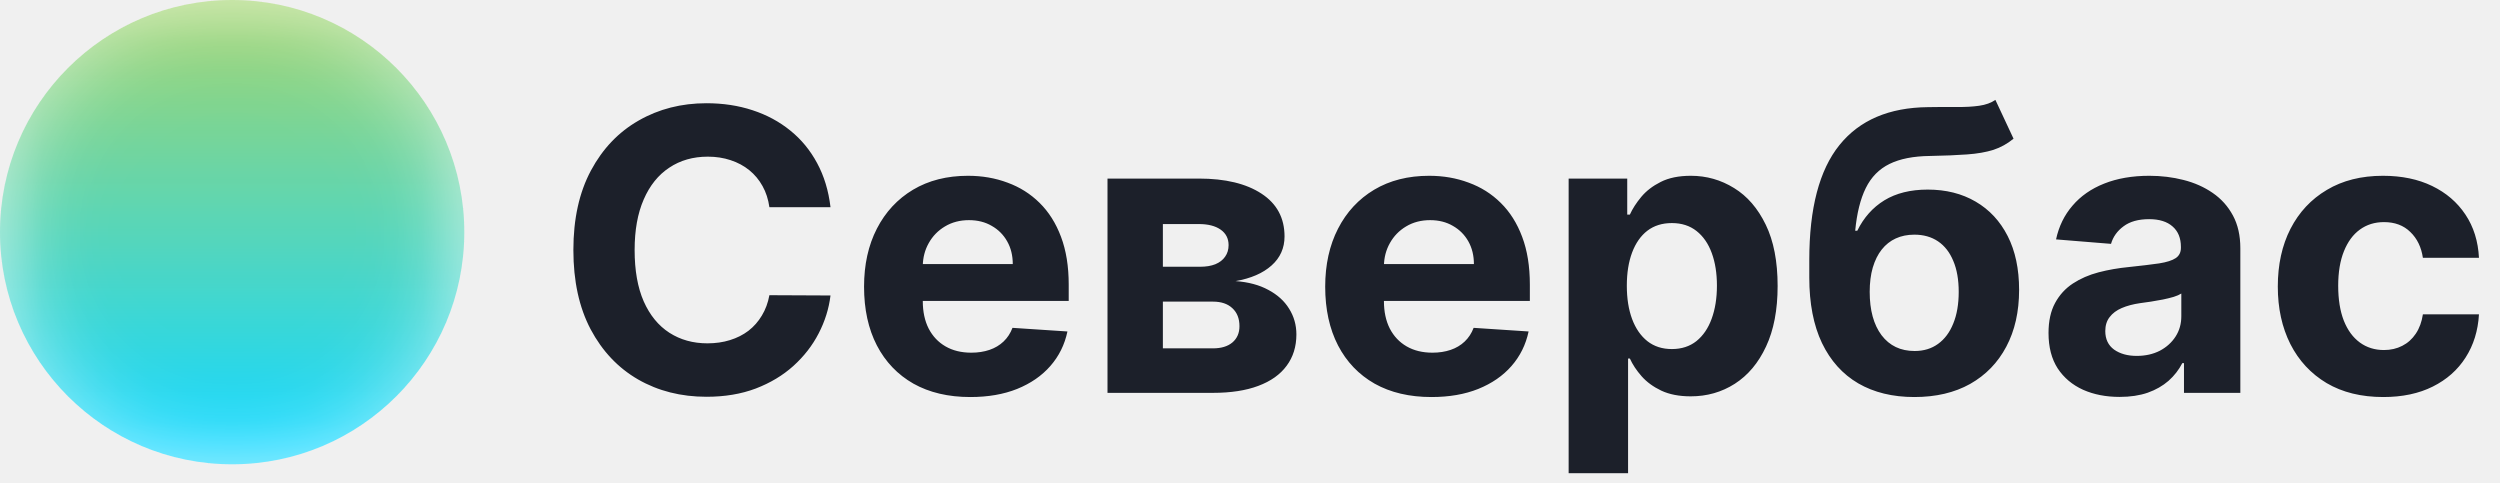
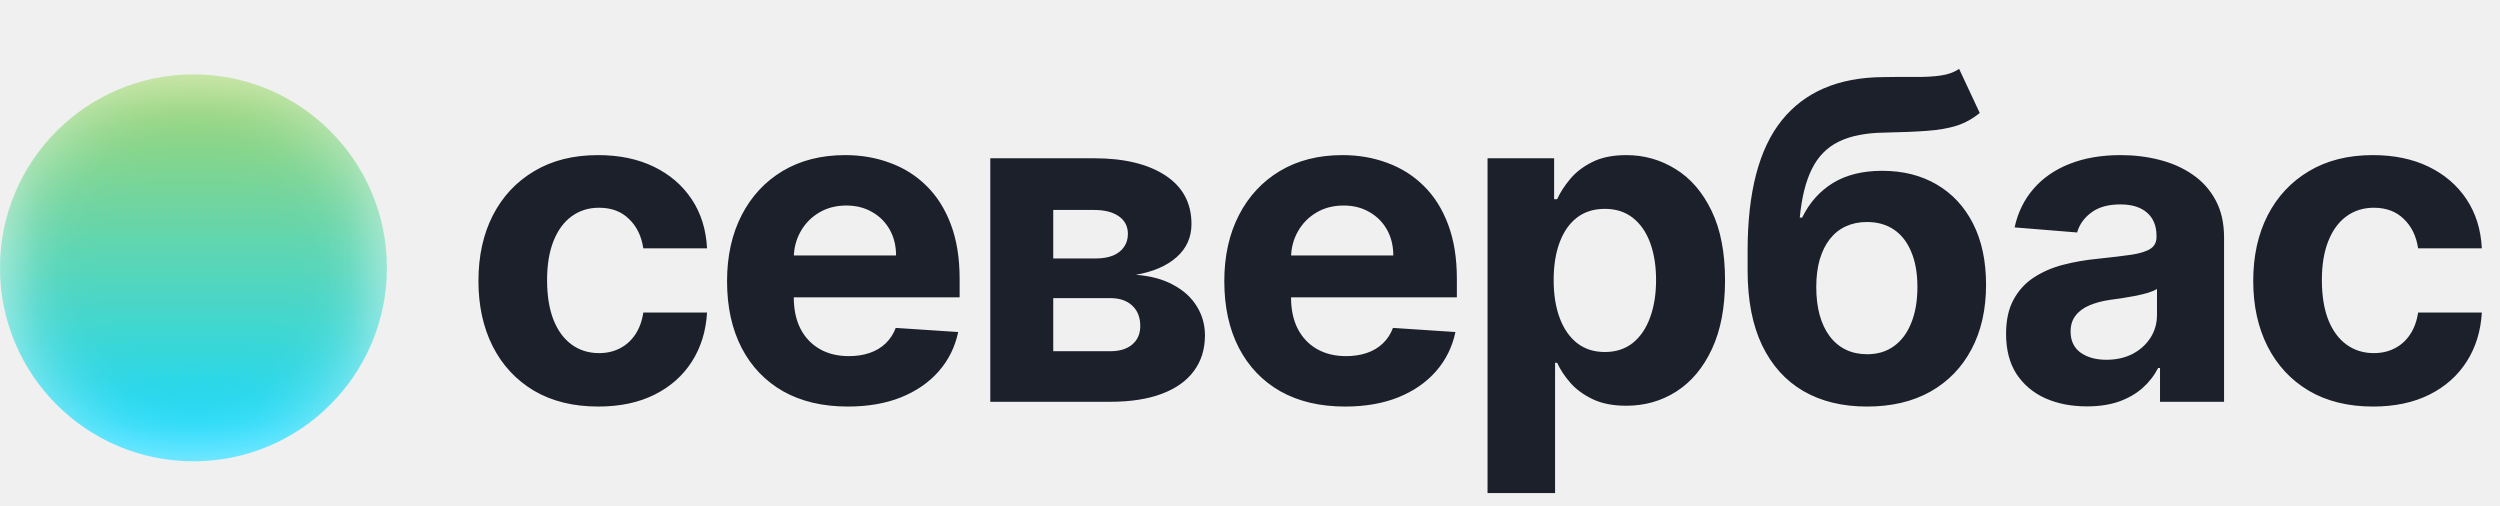
- <svg xmlns="http://www.w3.org/2000/svg" width="140" height="27" viewBox="0 0 140 27" fill="none">
-   <path d="M46.508 11.602H43.086C43.023 11.159 42.896 10.766 42.703 10.422C42.51 10.073 42.263 9.776 41.961 9.531C41.659 9.286 41.31 9.099 40.914 8.969C40.523 8.839 40.099 8.773 39.641 8.773C38.812 8.773 38.091 8.979 37.477 9.391C36.862 9.797 36.385 10.391 36.047 11.172C35.708 11.948 35.539 12.891 35.539 14C35.539 15.141 35.708 16.099 36.047 16.875C36.391 17.651 36.87 18.237 37.484 18.633C38.099 19.029 38.81 19.227 39.617 19.227C40.07 19.227 40.49 19.167 40.875 19.047C41.266 18.927 41.612 18.753 41.914 18.523C42.216 18.289 42.466 18.005 42.664 17.672C42.867 17.338 43.008 16.958 43.086 16.531L46.508 16.547C46.419 17.281 46.198 17.99 45.844 18.672C45.495 19.349 45.023 19.956 44.43 20.492C43.841 21.023 43.138 21.445 42.32 21.758C41.508 22.065 40.589 22.219 39.562 22.219C38.135 22.219 36.859 21.896 35.734 21.25C34.615 20.604 33.729 19.669 33.078 18.445C32.432 17.221 32.109 15.74 32.109 14C32.109 12.255 32.438 10.771 33.094 9.547C33.75 8.323 34.641 7.391 35.766 6.75C36.891 6.104 38.156 5.781 39.562 5.781C40.49 5.781 41.349 5.911 42.141 6.172C42.938 6.432 43.643 6.812 44.258 7.312C44.872 7.807 45.372 8.414 45.758 9.133C46.148 9.852 46.398 10.675 46.508 11.602ZM54.34 22.234C53.105 22.234 52.043 21.984 51.152 21.484C50.267 20.979 49.585 20.266 49.105 19.344C48.626 18.417 48.387 17.32 48.387 16.055C48.387 14.82 48.626 13.737 49.105 12.805C49.585 11.872 50.259 11.146 51.129 10.625C52.004 10.104 53.03 9.844 54.207 9.844C54.999 9.844 55.736 9.971 56.418 10.227C57.105 10.477 57.704 10.854 58.215 11.359C58.73 11.865 59.132 12.5 59.418 13.266C59.704 14.026 59.848 14.917 59.848 15.938V16.852H49.715V14.789H56.715C56.715 14.31 56.611 13.885 56.402 13.516C56.194 13.146 55.905 12.857 55.535 12.648C55.171 12.435 54.746 12.328 54.262 12.328C53.757 12.328 53.309 12.445 52.918 12.68C52.533 12.909 52.23 13.219 52.012 13.609C51.793 13.995 51.681 14.425 51.676 14.898V16.859C51.676 17.453 51.785 17.966 52.004 18.398C52.228 18.831 52.543 19.164 52.949 19.398C53.355 19.633 53.837 19.75 54.395 19.75C54.764 19.75 55.103 19.698 55.41 19.594C55.717 19.49 55.98 19.333 56.199 19.125C56.418 18.917 56.585 18.662 56.699 18.359L59.777 18.562C59.621 19.302 59.301 19.948 58.816 20.5C58.337 21.047 57.717 21.474 56.957 21.781C56.202 22.083 55.329 22.234 54.34 22.234ZM62.02 22V10H67.137C68.616 10 69.785 10.281 70.644 10.844C71.504 11.406 71.934 12.206 71.934 13.242C71.934 13.893 71.691 14.435 71.207 14.867C70.723 15.3 70.051 15.591 69.191 15.742C69.91 15.794 70.522 15.958 71.027 16.234C71.538 16.505 71.926 16.857 72.191 17.289C72.462 17.721 72.598 18.201 72.598 18.727C72.598 19.409 72.415 19.995 72.051 20.484C71.691 20.974 71.163 21.349 70.465 21.609C69.772 21.87 68.926 22 67.926 22H62.02ZM65.121 19.508H67.926C68.389 19.508 68.751 19.398 69.012 19.18C69.277 18.956 69.41 18.651 69.41 18.266C69.41 17.838 69.277 17.503 69.012 17.258C68.751 17.013 68.389 16.891 67.926 16.891H65.121V19.508ZM65.121 14.938H67.207C67.54 14.938 67.824 14.891 68.059 14.797C68.298 14.698 68.481 14.557 68.606 14.375C68.736 14.193 68.801 13.977 68.801 13.727C68.801 13.357 68.652 13.068 68.356 12.859C68.059 12.651 67.652 12.547 67.137 12.547H65.121V14.938ZM80.164 22.234C78.93 22.234 77.867 21.984 76.977 21.484C76.091 20.979 75.409 20.266 74.93 19.344C74.451 18.417 74.211 17.32 74.211 16.055C74.211 14.82 74.451 13.737 74.93 12.805C75.409 11.872 76.083 11.146 76.953 10.625C77.828 10.104 78.854 9.844 80.031 9.844C80.823 9.844 81.56 9.971 82.242 10.227C82.93 10.477 83.529 10.854 84.039 11.359C84.555 11.865 84.956 12.5 85.242 13.266C85.529 14.026 85.672 14.917 85.672 15.938V16.852H75.539V14.789H82.539C82.539 14.31 82.435 13.885 82.227 13.516C82.018 13.146 81.729 12.857 81.359 12.648C80.995 12.435 80.57 12.328 80.086 12.328C79.581 12.328 79.133 12.445 78.742 12.68C78.357 12.909 78.055 13.219 77.836 13.609C77.617 13.995 77.505 14.425 77.5 14.898V16.859C77.5 17.453 77.609 17.966 77.828 18.398C78.052 18.831 78.367 19.164 78.773 19.398C79.18 19.633 79.662 19.75 80.219 19.75C80.588 19.75 80.927 19.698 81.234 19.594C81.542 19.49 81.805 19.333 82.023 19.125C82.242 18.917 82.409 18.662 82.523 18.359L85.602 18.562C85.445 19.302 85.125 19.948 84.641 20.5C84.162 21.047 83.542 21.474 82.781 21.781C82.026 22.083 81.154 22.234 80.164 22.234ZM87.844 26.5V10H91.125V12.016H91.273C91.419 11.693 91.63 11.365 91.906 11.031C92.188 10.693 92.552 10.412 93 10.188C93.453 9.958 94.016 9.844 94.688 9.844C95.562 9.844 96.37 10.073 97.109 10.531C97.849 10.984 98.44 11.669 98.883 12.586C99.326 13.497 99.547 14.641 99.547 16.016C99.547 17.354 99.331 18.484 98.898 19.406C98.471 20.323 97.888 21.018 97.148 21.492C96.414 21.961 95.591 22.195 94.68 22.195C94.034 22.195 93.484 22.088 93.031 21.875C92.583 21.662 92.216 21.393 91.93 21.07C91.643 20.742 91.424 20.412 91.273 20.078H91.172V26.5H87.844ZM91.102 16C91.102 16.713 91.201 17.336 91.398 17.867C91.596 18.398 91.883 18.812 92.258 19.109C92.633 19.401 93.088 19.547 93.625 19.547C94.167 19.547 94.625 19.398 95 19.102C95.375 18.799 95.659 18.383 95.852 17.852C96.049 17.315 96.148 16.698 96.148 16C96.148 15.307 96.052 14.698 95.859 14.172C95.667 13.646 95.383 13.234 95.008 12.938C94.633 12.641 94.172 12.492 93.625 12.492C93.083 12.492 92.625 12.635 92.25 12.922C91.88 13.208 91.596 13.615 91.398 14.141C91.201 14.667 91.102 15.287 91.102 16ZM111.742 5.594L112.758 7.766C112.419 8.047 112.044 8.255 111.633 8.391C111.221 8.521 110.729 8.607 110.156 8.648C109.589 8.69 108.896 8.719 108.078 8.734C107.151 8.745 106.396 8.893 105.813 9.18C105.229 9.466 104.786 9.917 104.484 10.531C104.182 11.141 103.984 11.938 103.891 12.922H104.008C104.367 12.188 104.872 11.62 105.523 11.219C106.18 10.818 106.99 10.617 107.953 10.617C108.974 10.617 109.867 10.841 110.633 11.289C111.404 11.737 112.003 12.38 112.43 13.219C112.857 14.057 113.07 15.062 113.07 16.234C113.07 17.453 112.831 18.513 112.352 19.414C111.878 20.31 111.203 21.005 110.328 21.5C109.453 21.99 108.411 22.234 107.203 22.234C105.99 22.234 104.943 21.979 104.063 21.469C103.188 20.958 102.51 20.206 102.031 19.211C101.557 18.216 101.32 16.992 101.32 15.539V14.555C101.32 11.664 101.883 9.521 103.008 8.125C104.133 6.729 105.786 6.021 107.969 6C108.563 5.99 109.099 5.987 109.578 5.992C110.057 5.997 110.477 5.974 110.836 5.922C111.201 5.87 111.503 5.76 111.742 5.594ZM107.219 19.656C107.729 19.656 108.167 19.523 108.531 19.258C108.901 18.992 109.185 18.612 109.383 18.117C109.586 17.622 109.688 17.031 109.688 16.344C109.688 15.662 109.586 15.083 109.383 14.609C109.185 14.13 108.901 13.766 108.531 13.516C108.161 13.266 107.719 13.141 107.203 13.141C106.818 13.141 106.471 13.211 106.164 13.352C105.857 13.492 105.594 13.7 105.375 13.977C105.161 14.247 104.995 14.583 104.875 14.984C104.76 15.38 104.703 15.833 104.703 16.344C104.703 17.37 104.924 18.18 105.367 18.773C105.815 19.362 106.432 19.656 107.219 19.656ZM118.701 22.227C117.936 22.227 117.253 22.094 116.654 21.828C116.055 21.557 115.581 21.159 115.232 20.633C114.889 20.102 114.717 19.44 114.717 18.648C114.717 17.982 114.839 17.422 115.084 16.969C115.329 16.516 115.662 16.151 116.084 15.875C116.506 15.599 116.985 15.391 117.521 15.25C118.063 15.109 118.631 15.01 119.225 14.953C119.923 14.88 120.485 14.812 120.912 14.75C121.339 14.682 121.649 14.583 121.842 14.453C122.035 14.323 122.131 14.13 122.131 13.875V13.828C122.131 13.333 121.975 12.95 121.662 12.68C121.355 12.409 120.917 12.273 120.35 12.273C119.751 12.273 119.274 12.406 118.92 12.672C118.566 12.932 118.331 13.26 118.217 13.656L115.139 13.406C115.295 12.677 115.602 12.047 116.061 11.516C116.519 10.979 117.11 10.568 117.834 10.281C118.563 9.99 119.407 9.844 120.365 9.844C121.032 9.844 121.67 9.922 122.279 10.078C122.894 10.234 123.438 10.477 123.912 10.805C124.391 11.133 124.769 11.555 125.045 12.07C125.321 12.581 125.459 13.193 125.459 13.906V22H122.303V20.336H122.209C122.016 20.711 121.758 21.042 121.436 21.328C121.113 21.609 120.725 21.831 120.271 21.992C119.818 22.148 119.295 22.227 118.701 22.227ZM119.654 19.93C120.144 19.93 120.576 19.833 120.951 19.641C121.326 19.443 121.62 19.177 121.834 18.844C122.048 18.51 122.154 18.133 122.154 17.711V16.438C122.05 16.505 121.907 16.568 121.725 16.625C121.548 16.677 121.347 16.727 121.123 16.773C120.899 16.815 120.675 16.854 120.451 16.891C120.227 16.922 120.024 16.951 119.842 16.977C119.451 17.034 119.11 17.125 118.818 17.25C118.527 17.375 118.3 17.544 118.139 17.758C117.977 17.966 117.896 18.227 117.896 18.539C117.896 18.992 118.061 19.338 118.389 19.578C118.722 19.812 119.144 19.93 119.654 19.93ZM133.463 22.234C132.234 22.234 131.176 21.974 130.291 21.453C129.411 20.927 128.734 20.198 128.26 19.266C127.791 18.333 127.557 17.26 127.557 16.047C127.557 14.818 127.794 13.74 128.268 12.812C128.747 11.88 129.426 11.154 130.307 10.633C131.187 10.107 132.234 9.844 133.447 9.844C134.494 9.844 135.411 10.034 136.197 10.414C136.984 10.794 137.606 11.328 138.064 12.016C138.523 12.703 138.775 13.51 138.822 14.438H135.682C135.593 13.838 135.359 13.357 134.979 12.992C134.604 12.622 134.111 12.438 133.502 12.438C132.986 12.438 132.536 12.578 132.15 12.859C131.77 13.135 131.473 13.539 131.26 14.07C131.046 14.602 130.939 15.245 130.939 16C130.939 16.766 131.044 17.417 131.252 17.953C131.465 18.49 131.765 18.898 132.15 19.18C132.536 19.461 132.986 19.602 133.502 19.602C133.882 19.602 134.223 19.523 134.525 19.367C134.833 19.211 135.085 18.984 135.283 18.688C135.486 18.385 135.619 18.023 135.682 17.602H138.822C138.77 18.518 138.52 19.326 138.072 20.023C137.63 20.716 137.018 21.258 136.236 21.648C135.455 22.039 134.531 22.234 133.463 22.234Z" fill="#1C202A" />
-   <mask id="mask0_310_343" style="mask-type:alpha" maskUnits="userSpaceOnUse" x="0" y="0" width="26" height="26">
-     <circle cx="13" cy="13" r="13" fill="#C4C4C4" />
+ <svg xmlns="http://www.w3.org/2000/svg" width="168" height="34" viewBox="0 0 168 34" fill="none">
+   <path d="M40.205 27.32C38.528 27.32 37.087 26.965 35.879 26.254C34.679 25.537 33.756 24.543 33.109 23.271C32.47 22 32.151 20.537 32.151 18.882C32.151 17.206 32.474 15.736 33.12 14.472C33.773 13.2 34.7 12.21 35.901 11.499C37.101 10.782 38.528 10.423 40.183 10.423C41.611 10.423 42.861 10.682 43.933 11.201C45.006 11.72 45.854 12.447 46.479 13.385C47.104 14.322 47.449 15.423 47.513 16.688H43.23C43.109 15.871 42.79 15.214 42.271 14.717C41.76 14.212 41.089 13.96 40.258 13.96C39.555 13.96 38.94 14.152 38.415 14.536C37.896 14.912 37.492 15.462 37.2 16.187C36.909 16.911 36.764 17.788 36.764 18.818C36.764 19.862 36.906 20.75 37.19 21.482C37.481 22.213 37.889 22.771 38.415 23.154C38.94 23.538 39.555 23.729 40.258 23.729C40.776 23.729 41.242 23.623 41.653 23.41C42.072 23.197 42.417 22.888 42.687 22.483C42.964 22.071 43.145 21.577 43.23 21.002H47.513C47.442 22.252 47.101 23.353 46.49 24.305C45.886 25.249 45.052 25.988 43.986 26.521C42.921 27.053 41.66 27.32 40.205 27.32ZM56.976 27.32C55.293 27.32 53.844 26.979 52.629 26.297C51.422 25.608 50.492 24.635 49.838 23.378C49.185 22.114 48.858 20.619 48.858 18.893C48.858 17.209 49.185 15.732 49.838 14.461C50.492 13.19 51.411 12.199 52.597 11.489C53.791 10.778 55.19 10.423 56.795 10.423C57.874 10.423 58.879 10.597 59.81 10.945C60.747 11.286 61.564 11.801 62.26 12.49C62.963 13.179 63.51 14.046 63.901 15.089C64.291 16.126 64.487 17.341 64.487 18.733V19.979H50.669V17.167H60.215C60.215 16.514 60.072 15.935 59.788 15.43C59.504 14.926 59.11 14.532 58.606 14.248C58.109 13.957 57.53 13.811 56.869 13.811C56.18 13.811 55.57 13.971 55.037 14.29C54.511 14.603 54.099 15.026 53.801 15.558C53.503 16.084 53.35 16.67 53.343 17.316V19.99C53.343 20.8 53.492 21.499 53.791 22.089C54.096 22.678 54.526 23.133 55.08 23.452C55.634 23.772 56.291 23.932 57.05 23.932C57.555 23.932 58.016 23.861 58.435 23.719C58.854 23.577 59.213 23.364 59.511 23.079C59.81 22.796 60.037 22.447 60.193 22.035L64.391 22.312C64.178 23.321 63.741 24.202 63.08 24.954C62.427 25.7 61.582 26.283 60.545 26.702C59.515 27.114 58.325 27.32 56.976 27.32ZM66.548 27V10.636H73.526C75.543 10.636 77.138 11.02 78.31 11.787C79.481 12.554 80.067 13.644 80.067 15.057C80.067 15.945 79.737 16.684 79.077 17.273C78.416 17.863 77.5 18.261 76.328 18.467C77.308 18.538 78.143 18.761 78.832 19.138C79.528 19.507 80.057 19.986 80.419 20.576C80.788 21.166 80.973 21.819 80.973 22.536C80.973 23.467 80.724 24.266 80.227 24.933C79.737 25.601 79.016 26.112 78.064 26.467C77.12 26.822 75.966 27 74.602 27H66.548ZM70.778 23.602H74.602C75.234 23.602 75.728 23.452 76.083 23.154C76.445 22.849 76.626 22.433 76.626 21.908C76.626 21.325 76.445 20.867 76.083 20.533C75.728 20.2 75.234 20.033 74.602 20.033H70.778V23.602ZM70.778 17.369H73.622C74.077 17.369 74.464 17.305 74.783 17.178C75.11 17.043 75.359 16.851 75.529 16.602C75.707 16.354 75.795 16.059 75.795 15.718C75.795 15.214 75.593 14.82 75.188 14.536C74.783 14.251 74.229 14.109 73.526 14.109H70.778V17.369ZM90.391 27.32C88.707 27.32 87.259 26.979 86.044 26.297C84.837 25.608 83.906 24.635 83.253 23.378C82.6 22.114 82.273 20.619 82.273 18.893C82.273 17.209 82.6 15.732 83.253 14.461C83.906 13.19 84.826 12.199 86.012 11.489C87.205 10.778 88.605 10.423 90.21 10.423C91.289 10.423 92.294 10.597 93.225 10.945C94.162 11.286 94.979 11.801 95.675 12.49C96.378 13.179 96.925 14.046 97.315 15.089C97.706 16.126 97.901 17.341 97.901 18.733V19.979H84.084V17.167H93.629C93.629 16.514 93.487 15.935 93.203 15.43C92.919 14.926 92.525 14.532 92.021 14.248C91.523 13.957 90.945 13.811 90.284 13.811C89.595 13.811 88.984 13.971 88.452 14.29C87.926 14.603 87.514 15.026 87.216 15.558C86.918 16.084 86.765 16.67 86.758 17.316V19.99C86.758 20.8 86.907 21.499 87.205 22.089C87.511 22.678 87.94 23.133 88.494 23.452C89.048 23.772 89.705 23.932 90.465 23.932C90.97 23.932 91.431 23.861 91.85 23.719C92.269 23.577 92.628 23.364 92.926 23.079C93.225 22.796 93.452 22.447 93.608 22.035L97.805 22.312C97.592 23.321 97.156 24.202 96.495 24.954C95.842 25.7 94.997 26.283 93.96 26.702C92.93 27.114 91.74 27.32 90.391 27.32ZM99.963 33.136V10.636H104.437V13.385H104.64C104.839 12.945 105.126 12.497 105.503 12.043C105.886 11.581 106.383 11.197 106.994 10.892C107.612 10.579 108.379 10.423 109.295 10.423C110.489 10.423 111.589 10.736 112.598 11.361C113.607 11.979 114.413 12.913 115.016 14.163C115.62 15.405 115.922 16.965 115.922 18.84C115.922 20.665 115.627 22.206 115.038 23.463C114.455 24.713 113.66 25.661 112.651 26.308C111.65 26.947 110.528 27.266 109.285 27.266C108.404 27.266 107.655 27.121 107.037 26.829C106.426 26.538 105.925 26.173 105.535 25.732C105.144 25.285 104.846 24.834 104.64 24.379H104.501V33.136H99.963ZM104.406 18.818C104.406 19.791 104.54 20.64 104.81 21.364C105.08 22.089 105.471 22.653 105.982 23.058C106.494 23.456 107.115 23.655 107.847 23.655C108.585 23.655 109.21 23.452 109.722 23.048C110.233 22.636 110.62 22.067 110.883 21.343C111.153 20.611 111.288 19.77 111.288 18.818C111.288 17.874 111.156 17.043 110.893 16.325C110.631 15.608 110.244 15.047 109.732 14.642C109.221 14.237 108.592 14.035 107.847 14.035C107.108 14.035 106.483 14.23 105.972 14.621C105.467 15.011 105.08 15.565 104.81 16.283C104.54 17 104.406 17.845 104.406 18.818ZM131.652 4.628L133.037 7.589C132.575 7.973 132.064 8.257 131.503 8.442C130.942 8.619 130.27 8.737 129.489 8.793C128.715 8.85 127.77 8.889 126.655 8.911C125.391 8.925 124.361 9.127 123.566 9.518C122.77 9.908 122.167 10.523 121.755 11.361C121.343 12.192 121.073 13.278 120.945 14.621H121.105C121.595 13.619 122.284 12.845 123.172 12.298C124.067 11.751 125.171 11.478 126.485 11.478C127.877 11.478 129.095 11.783 130.139 12.394C131.19 13.005 132.007 13.882 132.589 15.026C133.172 16.169 133.463 17.54 133.463 19.138C133.463 20.8 133.136 22.245 132.483 23.474C131.836 24.695 130.917 25.643 129.724 26.318C128.53 26.986 127.11 27.32 125.462 27.32C123.807 27.32 122.38 26.972 121.18 26.276C119.986 25.579 119.063 24.553 118.41 23.197C117.763 21.84 117.44 20.171 117.44 18.19V16.847C117.44 12.905 118.207 9.983 119.741 8.08C121.275 6.176 123.53 5.21 126.506 5.182C127.316 5.168 128.047 5.164 128.701 5.171C129.354 5.178 129.926 5.146 130.416 5.075C130.913 5.004 131.325 4.855 131.652 4.628ZM125.483 23.804C126.18 23.804 126.776 23.623 127.273 23.261C127.778 22.898 128.165 22.38 128.434 21.705C128.711 21.03 128.85 20.224 128.85 19.287C128.85 18.357 128.711 17.568 128.434 16.922C128.165 16.268 127.778 15.771 127.273 15.43C126.769 15.089 126.165 14.919 125.462 14.919C124.937 14.919 124.464 15.015 124.045 15.207C123.626 15.398 123.268 15.682 122.969 16.059C122.678 16.428 122.451 16.886 122.287 17.433C122.131 17.973 122.053 18.591 122.053 19.287C122.053 20.686 122.355 21.791 122.959 22.6C123.569 23.403 124.411 23.804 125.483 23.804ZM140.241 27.309C139.197 27.309 138.267 27.128 137.45 26.766C136.633 26.396 135.987 25.853 135.511 25.136C135.042 24.411 134.808 23.509 134.808 22.43C134.808 21.521 134.975 20.757 135.309 20.139C135.643 19.521 136.097 19.024 136.672 18.648C137.248 18.271 137.901 17.987 138.633 17.796C139.371 17.604 140.145 17.469 140.955 17.391C141.907 17.291 142.674 17.199 143.256 17.114C143.839 17.021 144.261 16.886 144.524 16.709C144.787 16.531 144.918 16.268 144.918 15.921V15.857C144.918 15.182 144.705 14.66 144.279 14.29C143.86 13.921 143.263 13.736 142.489 13.736C141.672 13.736 141.023 13.918 140.54 14.28C140.057 14.635 139.737 15.082 139.581 15.622L135.383 15.281C135.596 14.287 136.015 13.428 136.64 12.703C137.265 11.972 138.072 11.411 139.059 11.02C140.053 10.622 141.204 10.423 142.511 10.423C143.42 10.423 144.29 10.53 145.121 10.743C145.959 10.956 146.701 11.286 147.347 11.734C148.001 12.181 148.515 12.756 148.892 13.46C149.268 14.155 149.457 14.99 149.457 15.963V27H145.153V24.731H145.025C144.762 25.242 144.41 25.693 143.97 26.084C143.53 26.467 143.001 26.769 142.383 26.989C141.765 27.202 141.051 27.309 140.241 27.309ZM141.541 24.177C142.209 24.177 142.798 24.046 143.31 23.783C143.821 23.513 144.222 23.151 144.513 22.696C144.805 22.241 144.95 21.727 144.95 21.151V19.415C144.808 19.507 144.613 19.592 144.364 19.671C144.123 19.741 143.849 19.809 143.544 19.873C143.238 19.93 142.933 19.983 142.628 20.033C142.322 20.075 142.045 20.114 141.797 20.15C141.264 20.228 140.799 20.352 140.401 20.523C140.003 20.693 139.694 20.924 139.474 21.215C139.254 21.499 139.144 21.854 139.144 22.28C139.144 22.898 139.368 23.371 139.815 23.697C140.27 24.017 140.845 24.177 141.541 24.177ZM159.471 27.32C157.795 27.32 156.353 26.965 155.146 26.254C153.945 25.537 153.022 24.543 152.376 23.271C151.737 22 151.417 20.537 151.417 18.882C151.417 17.206 151.74 15.736 152.386 14.472C153.04 13.2 153.967 12.21 155.167 11.499C156.367 10.782 157.795 10.423 159.45 10.423C160.877 10.423 162.127 10.682 163.2 11.201C164.272 11.72 165.121 12.447 165.746 13.385C166.371 14.322 166.715 15.423 166.779 16.688H162.497C162.376 15.871 162.056 15.214 161.538 14.717C161.026 14.212 160.355 13.96 159.524 13.96C158.821 13.96 158.207 14.152 157.681 14.536C157.163 14.912 156.758 15.462 156.467 16.187C156.175 16.911 156.03 17.788 156.03 18.818C156.03 19.862 156.172 20.75 156.456 21.482C156.747 22.213 157.156 22.771 157.681 23.154C158.207 23.538 158.821 23.729 159.524 23.729C160.043 23.729 160.508 23.623 160.92 23.41C161.339 23.197 161.683 22.888 161.953 22.483C162.23 22.071 162.411 21.577 162.497 21.002H166.779C166.708 22.252 166.367 23.353 165.756 24.305C165.153 25.249 164.318 25.988 163.253 26.521C162.188 27.053 160.927 27.32 159.471 27.32Z" fill="#1C202A" />
+   <mask id="mask0_604_3810" style="mask-type:alpha" maskUnits="userSpaceOnUse" x="0" y="5" width="26" height="26">
+     <circle cx="13" cy="18" r="13" fill="#C4C4C4" />
  </mask>
-   <g mask="url(#mask0_310_343)">
-     <rect x="-3" y="-16" width="45" height="50" fill="url(#paint0_linear_310_343)" />
-     <g filter="url(#filter0_i_310_343)">
-       <circle cx="13" cy="13" r="13" fill="white" fill-opacity="0.06" />
+   <g mask="url(#mask0_604_3810)">
+     <rect x="-3" y="-11" width="45" height="50" fill="url(#paint0_linear_604_3810)" />
+     <g filter="url(#filter0_i_604_3810)">
+       <circle cx="13" cy="18" r="13" fill="white" fill-opacity="0.06" />
    </g>
  </g>
  <defs>
-     <filter id="filter0_i_310_343" x="0" y="0" width="26" height="26" filterUnits="userSpaceOnUse" color-interpolation-filters="sRGB">
+     <filter id="filter0_i_604_3810" x="0" y="5" width="26" height="26" filterUnits="userSpaceOnUse" color-interpolation-filters="sRGB">
      <feFlood flood-opacity="0" result="BackgroundImageFix" />
      <feBlend mode="normal" in="SourceGraphic" in2="BackgroundImageFix" result="shape" />
      <feColorMatrix in="SourceAlpha" type="matrix" values="0 0 0 0 0 0 0 0 0 0 0 0 0 0 0 0 0 0 127 0" result="hardAlpha" />
      <feOffset />
      <feGaussianBlur stdDeviation="2.5" />
      <feComposite in2="hardAlpha" operator="arithmetic" k2="-1" k3="1" />
      <feColorMatrix type="matrix" values="0 0 0 0 1 0 0 0 0 1 0 0 0 0 1 0 0 0 0.57 0" />
-       <feBlend mode="normal" in2="shape" result="effect1_innerShadow_310_343" />
+       <feBlend mode="normal" in2="shape" result="effect1_innerShadow_604_3810" />
    </filter>
-     <linearGradient id="paint0_linear_310_343" x1="19.5" y1="-16" x2="19.5" y2="34" gradientUnits="userSpaceOnUse">
+     <linearGradient id="paint0_linear_604_3810" x1="19.5" y1="-11" x2="19.5" y2="39" gradientUnits="userSpaceOnUse">
      <stop stop-color="#FFCE00" />
      <stop offset="0.818" stop-color="#03D5FF" />
    </linearGradient>
  </defs>
</svg>
